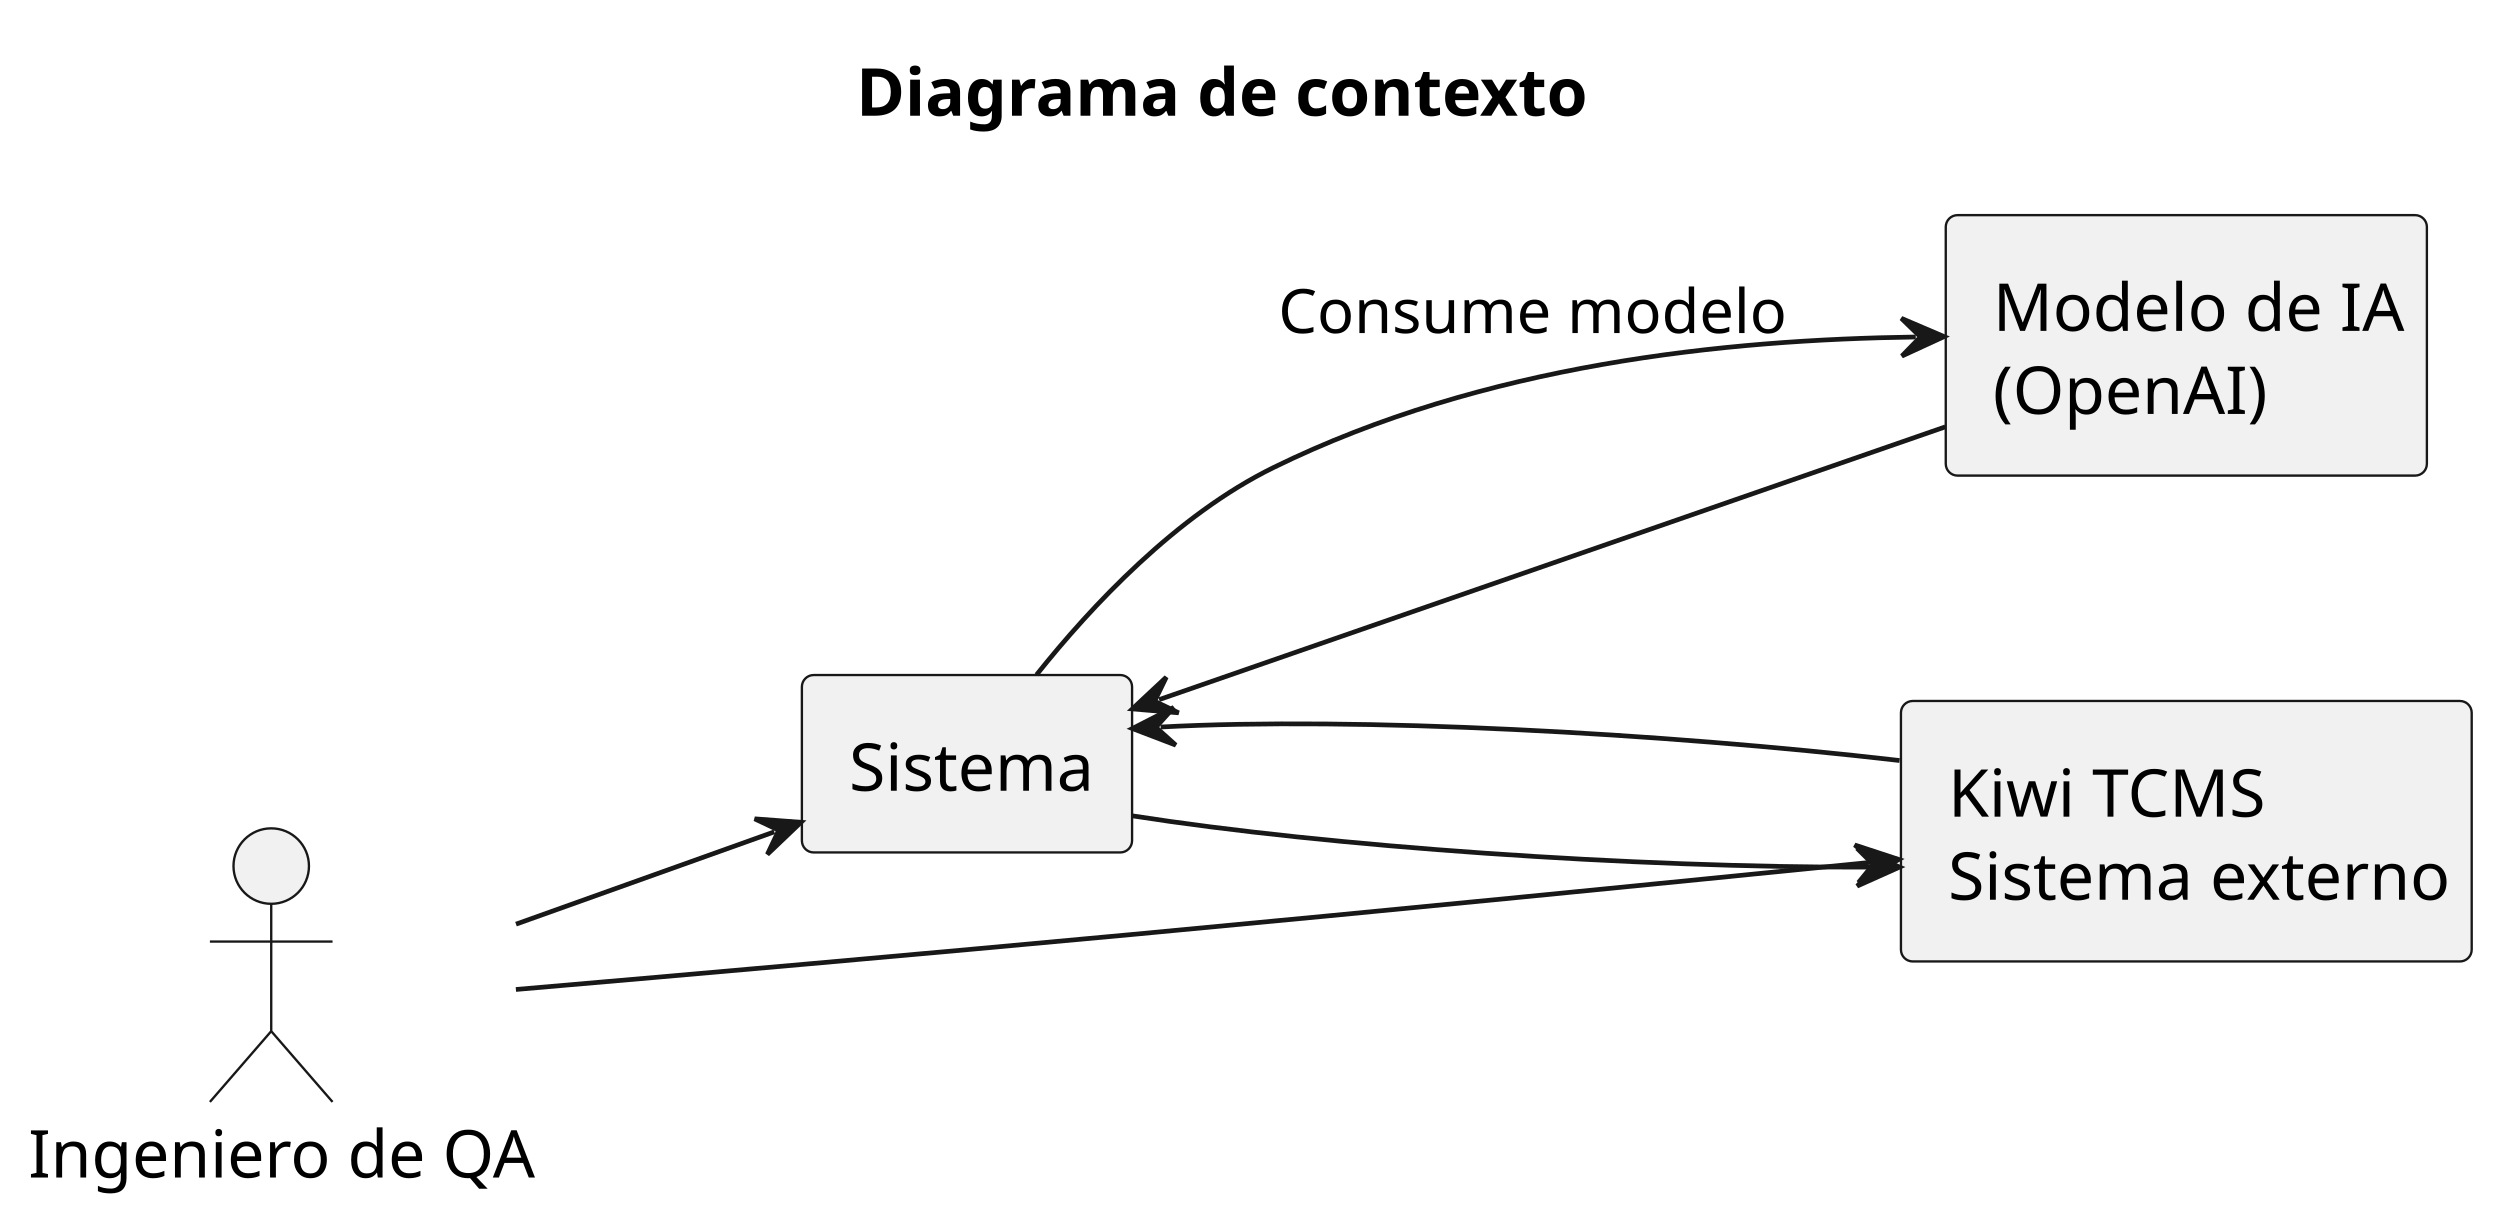
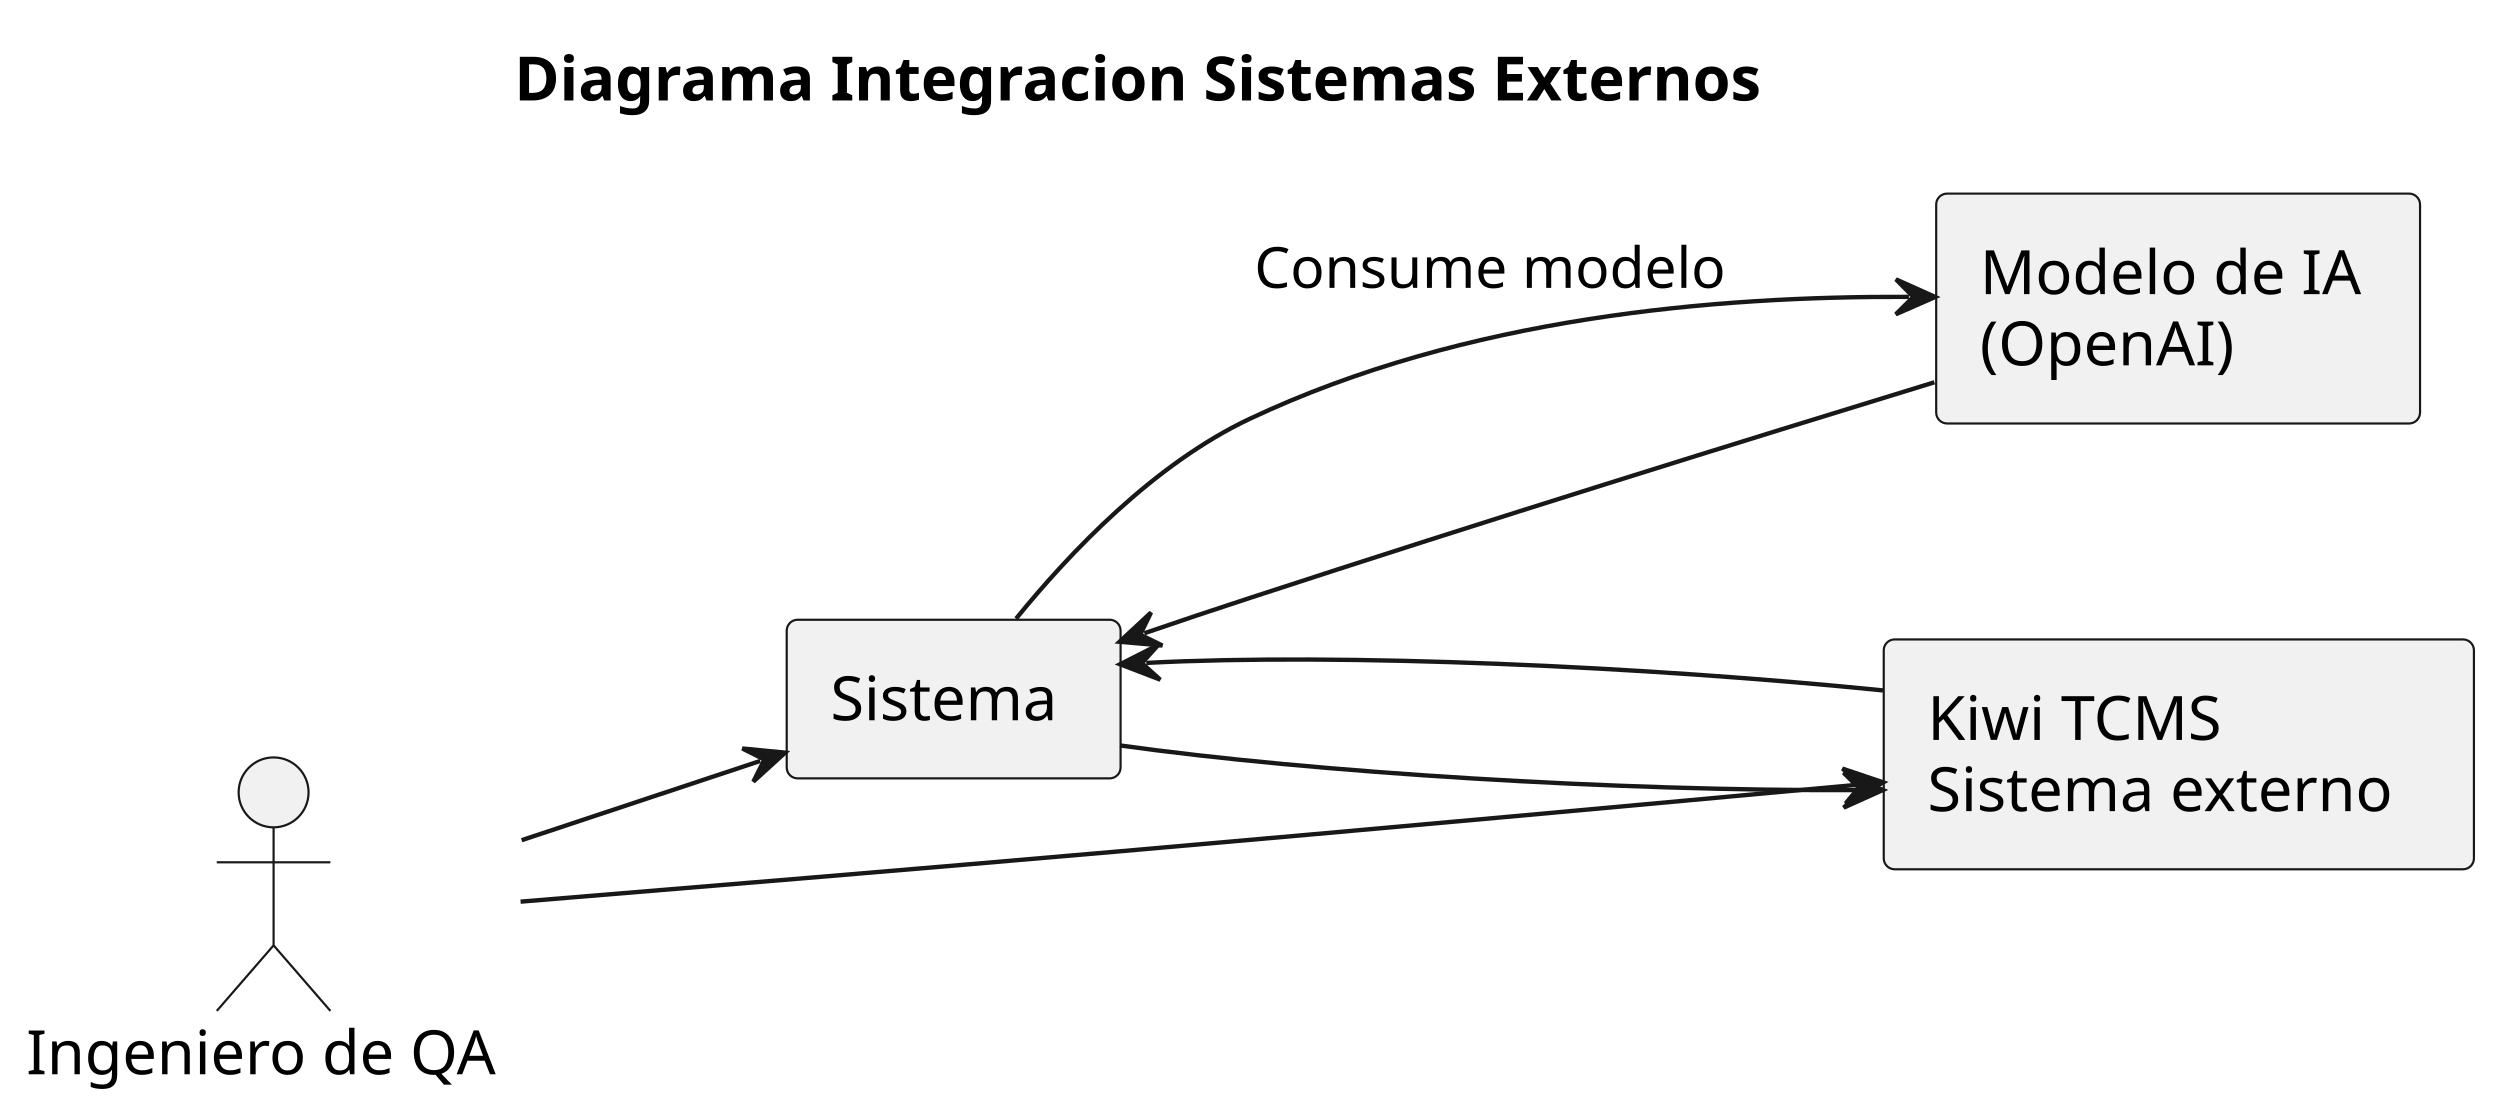
- <svg xmlns="http://www.w3.org/2000/svg" contentStyleType="text/css" height="258px" preserveAspectRatio="none" style="width:530px;height:258px;background:#FFFFFF;" version="1.1" viewBox="0 0 530 258" width="530px" zoomAndPan="magnify">
+ <svg xmlns="http://www.w3.org/2000/svg" contentStyleType="text/css" data-diagram-type="DESCRIPTION" height="254px" preserveAspectRatio="none" style="width:572px;height:254px;background:#FFFFFF;" version="1.1" viewBox="0 0 572 254" width="572px" zoomAndPan="magnify">
  <defs />
  <g>
-     <text fill="#000000" font-family="sans-serif" font-size="14" font-weight="bold" lengthAdjust="spacing" textLength="153" x="181.5" y="24.533">Diagrama de contexto</text>
-     <g id="elem_QA">
-       <ellipse cx="57.5" cy="183.609" fill="#F1F1F1" rx="8" ry="8" style="stroke:#181818;stroke-width:0.5;" />
-       <path d="M57.5,191.609 L57.5,218.609 M44.5,199.609 L70.5,199.609 M57.5,218.609 L44.5,233.609 M57.5,218.609 L70.5,233.609 " fill="none" style="stroke:#181818;stroke-width:0.5;" />
-       <text fill="#000000" font-family="sans-serif" font-size="14" lengthAdjust="spacing" textLength="103" x="6" y="249.643">Ingeniero de QA</text>
+     <g class="title" data-source-line="2">
+       <text fill="#000000" font-family="sans-serif" font-size="14" font-weight="bold" lengthAdjust="spacing" textLength="322.69" x="117.672" y="22.995">Diagrama Integracion Sistemas Externos</text>
    </g>
-     <g id="elem_SISTEMA">
-       <rect fill="#F1F1F1" height="37.609" rx="2.5" ry="2.5" style="stroke:#181818;stroke-width:0.5;" width="70" x="170" y="143.109" />
-       <text fill="#000000" font-family="sans-serif" font-size="14" lengthAdjust="spacing" textLength="50" x="180" y="167.643">Sistema</text>
+     <g class="entity" data-qualified-name="QA" data-source-line="4" id="ent0002">
+       <ellipse cx="62.598" cy="181.297" fill="#F1F1F1" rx="8" ry="8" style="stroke:#181818;stroke-width:0.5;" />
+       <path d="M62.598,189.297 L62.598,216.297 M49.598,197.297 L75.598,197.297 M62.598,216.297 L49.598,231.297 M62.598,216.297 L75.598,231.297" fill="none" style="stroke:#181818;stroke-width:0.5;" />
+       <text fill="#000000" font-family="sans-serif" font-size="14" lengthAdjust="spacing" textLength="113.196" x="6" y="245.792">Ingeniero de QA</text>
    </g>
-     <g id="elem_MODELO">
-       <rect fill="#F1F1F1" height="55.219" rx="2.5" ry="2.5" style="stroke:#181818;stroke-width:0.5;" width="102" x="412.5" y="45.609" />
-       <text fill="#000000" font-family="sans-serif" font-size="14" lengthAdjust="spacing" textLength="82" x="422.5" y="70.143">Modelo de IA</text>
-       <text fill="#000000" font-family="sans-serif" font-size="14" lengthAdjust="spacing" textLength="57" x="422.5" y="87.752">(OpenAI)</text>
+     <g class="entity" data-qualified-name="SISTEMA" data-source-line="6" id="ent0003">
+       <rect fill="#F1F1F1" height="36.297" rx="2.5" ry="2.5" style="stroke:#181818;stroke-width:0.5;" width="76.39" x="180" y="141.797" />
+       <text fill="#000000" font-family="sans-serif" font-size="14" lengthAdjust="spacing" textLength="56.39" x="190" y="164.792">Sistema</text>
    </g>
-     <g id="elem_KIWI">
-       <rect fill="#F1F1F1" height="55.219" rx="2.5" ry="2.5" style="stroke:#181818;stroke-width:0.5;" width="121" x="403" y="148.609" />
-       <text fill="#000000" font-family="sans-serif" font-size="14" lengthAdjust="spacing" textLength="67" x="413" y="173.143">Kiwi TCMS</text>
-       <text fill="#000000" font-family="sans-serif" font-size="14" lengthAdjust="spacing" textLength="101" x="413" y="190.752">Sistema externo</text>
+     <g class="entity" data-qualified-name="MODELO" data-source-line="7" id="ent0004">
+       <rect fill="#F1F1F1" height="52.594" rx="2.5" ry="2.5" style="stroke:#181818;stroke-width:0.5;" width="110.706" x="443" y="44.297" />
+       <text fill="#000000" font-family="sans-serif" font-size="14" lengthAdjust="spacing" textLength="90.706" x="453" y="67.292">Modelo de IA</text>
+       <text fill="#000000" font-family="sans-serif" font-size="14" lengthAdjust="spacing" textLength="62.023" x="453" y="83.589">(OpenAI)</text>
    </g>
-     <g id="link_QA_SISTEMA">
-       <path d="M109.39,195.919 C129.38,188.779 146.16,182.778 164.16,176.348 " fill="none" id="QA-to-SISTEMA" style="stroke:#181818;stroke-width:1.0;" />
-       <polygon fill="#181818" points="169.81,174.329,159.989,173.59,165.101,176.011,162.68,181.124,169.81,174.329" style="stroke:#181818;stroke-width:1.0;" />
+     <g class="entity" data-qualified-name="KIWI" data-source-line="8" id="ent0005">
+       <rect fill="#F1F1F1" height="52.594" rx="2.5" ry="2.5" style="stroke:#181818;stroke-width:0.5;" width="135.035" x="431" y="146.297" />
+       <text fill="#000000" font-family="sans-serif" font-size="14" lengthAdjust="spacing" textLength="72.153" x="441" y="169.292">Kiwi TCMS</text>
+       <text fill="#000000" font-family="sans-serif" font-size="14" lengthAdjust="spacing" textLength="115.035" x="441" y="185.589">Sistema externo</text>
    </g>
-     <g id="link_QA_KIWI">
-       <path d="M109.37,209.769 C145.76,206.629 195.91,202.229 240,198.109 C295.07,192.959 351.81,187.332 396.58,182.812 " fill="none" id="QA-to-KIWI" style="stroke:#181818;stroke-width:1.0;" />
-       <polygon fill="#181818" points="402.55,182.209,393.194,179.134,397.575,182.712,393.997,187.093,402.55,182.209" style="stroke:#181818;stroke-width:1.0;" />
+     <g class="link" data-entity-1="ent0002" data-entity-2="ent0003" data-link-type="dependency" data-source-line="10" id="lnk6">
+       <path d="M119.35,192.237 C139.41,185.577 155.836,180.119 173.946,174.1" fill="none" id="QA-to-SISTEMA" style="stroke:#181818;stroke-width:1;" />
+       <polygon fill="#181818" points="179.64,172.207,169.838,171.25,174.895,173.784,172.361,178.842,179.64,172.207" style="stroke:#181818;stroke-width:1;" />
    </g>
-     <g id="link_MODELO_SISTEMA">
-       <path d="M412.41,90.489 C361.56,108.129 289.878,133.002 245.728,148.322 " fill="none" id="MODELO-to-SISTEMA" style="stroke:#181818;stroke-width:1.0;" />
-       <polygon fill="#181818" points="240.06,150.289,249.874,151.118,244.784,148.65,247.251,143.56,240.06,150.289" style="stroke:#181818;stroke-width:1.0;" />
+     <g class="link" data-entity-1="ent0002" data-entity-2="ent0005" data-link-type="dependency" data-source-line="11" id="lnk7">
+       <path d="M119.11,206.297 C157.56,203.147 209.9,198.817 256,194.797 C315.14,189.647 376.416,184.05 424.906,179.56" fill="none" id="QA-to-KIWI" style="stroke:#181818;stroke-width:1;" />
+       <polygon fill="#181818" points="430.88,179.007,421.55,175.854,425.901,179.468,422.287,183.82,430.88,179.007" style="stroke:#181818;stroke-width:1;" />
    </g>
-     <g id="link_SISTEMA_MODELO">
-       <path d="M219.74,143.059 C231.37,128.479 249.42,109.199 270,99.109 C314.66,77.209 365.761,72.003 406.141,71.443 " fill="none" id="SISTEMA-to-MODELO" style="stroke:#181818;stroke-width:1.0;" />
-       <polygon fill="#181818" points="412.14,71.359,403.085,67.485,407.14,71.429,403.196,75.484,412.14,71.359" style="stroke:#181818;stroke-width:1.0;" />
-       <text fill="#000000" font-family="sans-serif" font-size="13" lengthAdjust="spacing" textLength="101" x="271" y="70.605">Consume modelo</text>
+     <g class="link" data-entity-1="ent0004" data-entity-2="ent0003" data-link-type="dependency" data-source-line="12" id="lnk8">
+       <path d="M442.59,87.467 C399.82,100.567 339,119.437 286,136.797 C276.3,139.977 271.525,141.559 261.825,144.889" fill="none" id="MODELO-to-SISTEMA" style="stroke:#181818;stroke-width:1;" />
+       <polygon fill="#181818" points="256.15,146.837,265.961,147.698,260.879,145.213,263.364,140.131,256.15,146.837" style="stroke:#181818;stroke-width:1;" />
    </g>
-     <g id="link_SISTEMA_KIWI">
-       <path d="M240.06,172.959 C281.49,179.449 346.14,183.987 396.71,183.837 " fill="none" id="SISTEMA-to-KIWI" style="stroke:#181818;stroke-width:1.0;" />
-       <polygon fill="#181818" points="402.71,183.819,393.698,179.846,397.71,183.834,393.722,187.846,402.71,183.819" style="stroke:#181818;stroke-width:1.0;" />
+     <g class="link" data-entity-1="ent0003" data-entity-2="ent0004" data-link-type="dependency" data-source-line="13" id="lnk9">
+       <path d="M232.48,141.547 C244.66,126.547 264.02,106.147 286,95.797 C335.51,72.487 392.46,67.743 436.77,67.922" fill="none" id="SISTEMA-to-MODELO" style="stroke:#181818;stroke-width:1;" />
+       <polygon fill="#181818" points="442.77,67.947,433.786,63.91,437.77,67.927,433.754,71.91,442.77,67.947" style="stroke:#181818;stroke-width:1;" />
+       <text fill="#000000" font-family="sans-serif" font-size="13" lengthAdjust="spacing" textLength="113.509" x="287" y="65.864">Consume modelo</text>
    </g>
-     <g id="link_KIWI_SISTEMA">
-       <path d="M402.71,161.229 C352.14,155.389 287.481,151.908 246.051,154.128 " fill="none" id="KIWI-to-SISTEMA" style="stroke:#181818;stroke-width:1.0;" />
-       <polygon fill="#181818" points="240.06,154.449,249.261,157.962,245.053,154.182,248.833,149.974,240.06,154.449" style="stroke:#181818;stroke-width:1.0;" />
+     <g class="link" data-entity-1="ent0003" data-entity-2="ent0005" data-link-type="dependency" data-source-line="14" id="lnk10">
+       <path d="M256.27,170.557 C300.81,176.797 370.16,181.024 424.82,180.774" fill="none" id="SISTEMA-to-KIWI" style="stroke:#181818;stroke-width:1;" />
+       <polygon fill="#181818" points="430.82,180.747,421.802,176.788,425.82,180.77,421.838,184.788,430.82,180.747" style="stroke:#181818;stroke-width:1;" />
+     </g>
+     <g class="link" data-entity-1="ent0005" data-entity-2="ent0003" data-link-type="dependency" data-source-line="15" id="lnk11">
+       <path d="M430.82,157.967 C376.16,152.457 306.802,149.355 262.262,151.675" fill="none" id="KIWI-to-SISTEMA" style="stroke:#181818;stroke-width:1;" />
+       <polygon fill="#181818" points="256.27,151.987,265.466,155.513,261.263,151.727,265.05,147.524,256.27,151.987" style="stroke:#181818;stroke-width:1;" />
    </g>
  </g>
</svg>
